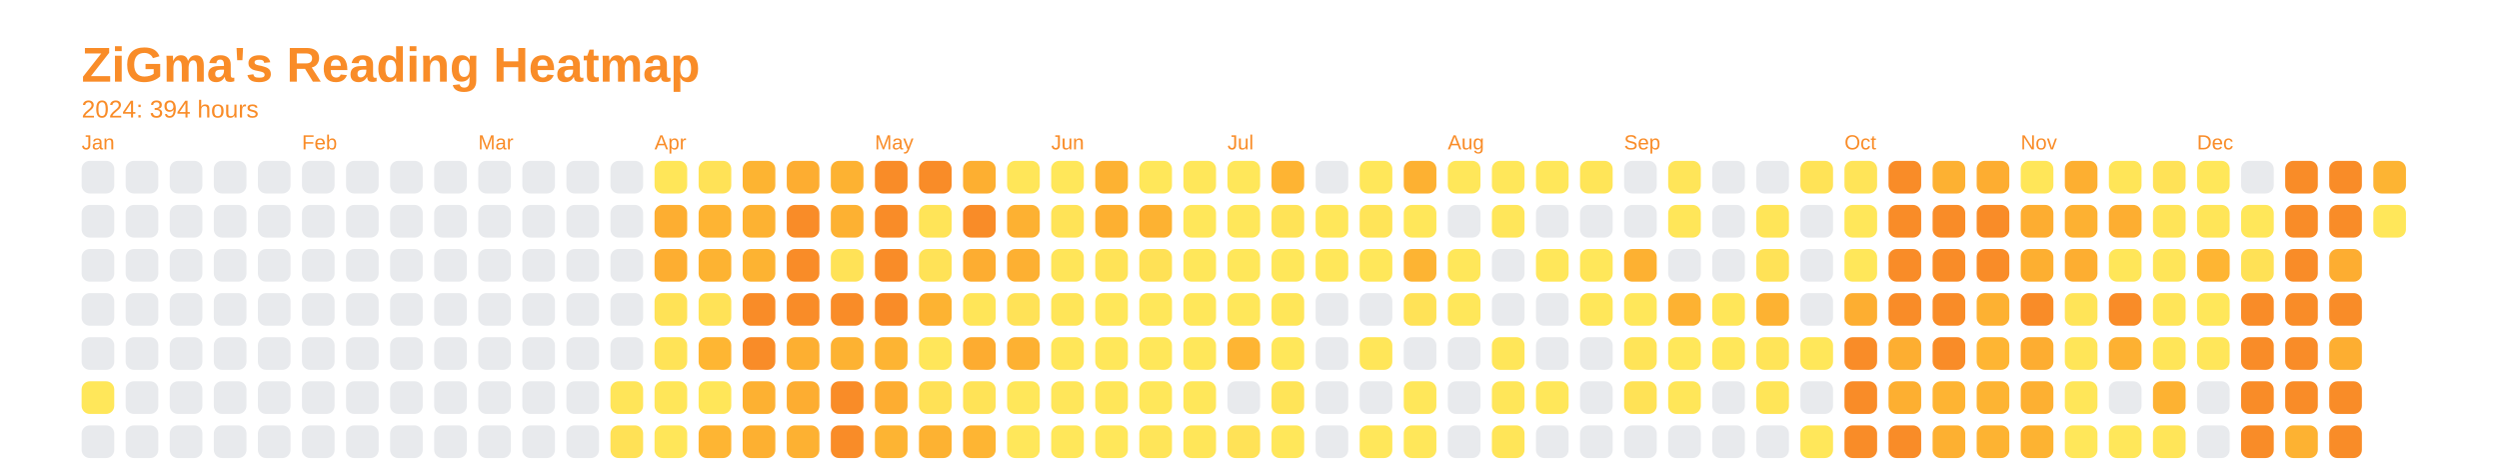
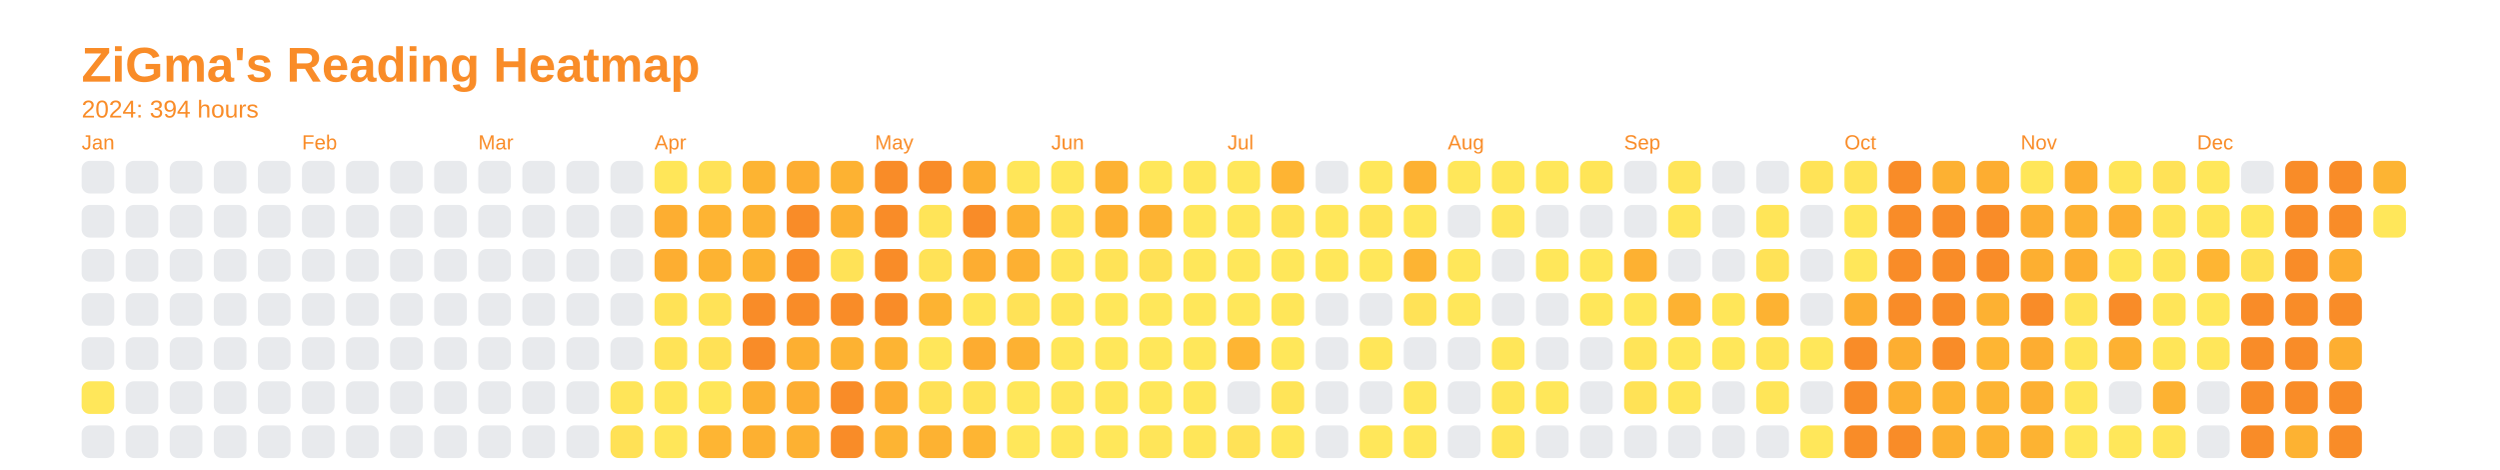
<svg xmlns="http://www.w3.org/2000/svg" baseProfile="full" height="57.5mm" version="1.1" viewBox="0,0,306.2,57.5" width="306.2mm">
  <defs />
  <rect fill="none" height="57.5" width="306.2" x="0" y="0" />
  <text fill="#f98c28" style="font-size:6px; font-family:Arial; font-weight:bold;" x="10" y="10">ZiGma's Reading Heatmap</text>
  <text fill="#f98c28" style="font-size:3px; font-family:Arial;" x="10" y="14.4">2024: 394 hours</text>
  <text fill="#f98c28" style="font-size:2.5px; font-family:Arial" x="10" y="18.3">Jan</text>
  <rect fill="#e8eaed" height="4" rx="1" ry="1" width="4" x="10" y="19.7" />
  <rect fill="#e8eaed" height="4" rx="1" ry="1" width="4" x="10" y="25.1" />
  <rect fill="#e8eaed" height="4" rx="1" ry="1" width="4" x="10" y="30.5" />
  <rect fill="#e8eaed" height="4" rx="1" ry="1" width="4" x="10" y="35.9" />
  <rect fill="#e8eaed" height="4" rx="1" ry="1" width="4" x="10" y="41.3" />
  <rect fill="#ffe75a" height="4" rx="1" ry="1" width="4" x="10" y="46.7" />
  <rect fill="#e8eaed" height="4" rx="1" ry="1" width="4" x="10" y="52.1" />
  <rect fill="#e8eaed" height="4" rx="1" ry="1" width="4" x="15.4" y="19.7" />
  <rect fill="#e8eaed" height="4" rx="1" ry="1" width="4" x="15.4" y="25.1" />
  <rect fill="#e8eaed" height="4" rx="1" ry="1" width="4" x="15.4" y="30.5" />
  <rect fill="#e8eaed" height="4" rx="1" ry="1" width="4" x="15.4" y="35.9" />
  <rect fill="#e8eaed" height="4" rx="1" ry="1" width="4" x="15.4" y="41.3" />
  <rect fill="#e8eaed" height="4" rx="1" ry="1" width="4" x="15.4" y="46.7" />
  <rect fill="#e8eaed" height="4" rx="1" ry="1" width="4" x="15.4" y="52.1" />
  <rect fill="#e8eaed" height="4" rx="1" ry="1" width="4" x="20.8" y="19.7" />
  <rect fill="#e8eaed" height="4" rx="1" ry="1" width="4" x="20.8" y="25.1" />
  <rect fill="#e8eaed" height="4" rx="1" ry="1" width="4" x="20.8" y="30.5" />
  <rect fill="#e8eaed" height="4" rx="1" ry="1" width="4" x="20.8" y="35.9" />
  <rect fill="#e8eaed" height="4" rx="1" ry="1" width="4" x="20.8" y="41.3" />
  <rect fill="#e8eaed" height="4" rx="1" ry="1" width="4" x="20.8" y="46.7" />
  <rect fill="#e8eaed" height="4" rx="1" ry="1" width="4" x="20.8" y="52.1" />
  <rect fill="#e8eaed" height="4" rx="1" ry="1" width="4" x="26.2" y="19.7" />
  <rect fill="#e8eaed" height="4" rx="1" ry="1" width="4" x="26.2" y="25.1" />
  <rect fill="#e8eaed" height="4" rx="1" ry="1" width="4" x="26.2" y="30.5" />
  <rect fill="#e8eaed" height="4" rx="1" ry="1" width="4" x="26.2" y="35.9" />
  <rect fill="#e8eaed" height="4" rx="1" ry="1" width="4" x="26.2" y="41.3" />
  <rect fill="#e8eaed" height="4" rx="1" ry="1" width="4" x="26.2" y="46.7" />
  <rect fill="#e8eaed" height="4" rx="1" ry="1" width="4" x="26.2" y="52.1" />
  <rect fill="#e8eaed" height="4" rx="1" ry="1" width="4" x="31.6" y="19.7" />
  <rect fill="#e8eaed" height="4" rx="1" ry="1" width="4" x="31.6" y="25.1" />
  <rect fill="#e8eaed" height="4" rx="1" ry="1" width="4" x="31.6" y="30.5" />
  <rect fill="#e8eaed" height="4" rx="1" ry="1" width="4" x="31.6" y="35.9" />
  <rect fill="#e8eaed" height="4" rx="1" ry="1" width="4" x="31.6" y="41.3" />
  <rect fill="#e8eaed" height="4" rx="1" ry="1" width="4" x="31.6" y="46.7" />
  <rect fill="#e8eaed" height="4" rx="1" ry="1" width="4" x="31.6" y="52.1" />
  <text fill="#f98c28" style="font-size:2.5px; font-family:Arial" x="37.0" y="18.3">Feb</text>
  <rect fill="#e8eaed" height="4" rx="1" ry="1" width="4" x="37.0" y="19.7" />
  <rect fill="#e8eaed" height="4" rx="1" ry="1" width="4" x="37.0" y="25.1" />
  <rect fill="#e8eaed" height="4" rx="1" ry="1" width="4" x="37.0" y="30.5" />
  <rect fill="#e8eaed" height="4" rx="1" ry="1" width="4" x="37.0" y="35.9" />
  <rect fill="#e8eaed" height="4" rx="1" ry="1" width="4" x="37.0" y="41.3" />
  <rect fill="#e8eaed" height="4" rx="1" ry="1" width="4" x="37.0" y="46.7" />
  <rect fill="#e8eaed" height="4" rx="1" ry="1" width="4" x="37.0" y="52.1" />
  <rect fill="#e8eaed" height="4" rx="1" ry="1" width="4" x="42.4" y="19.7" />
  <rect fill="#e8eaed" height="4" rx="1" ry="1" width="4" x="42.4" y="25.1" />
  <rect fill="#e8eaed" height="4" rx="1" ry="1" width="4" x="42.4" y="30.5" />
  <rect fill="#e8eaed" height="4" rx="1" ry="1" width="4" x="42.4" y="35.9" />
  <rect fill="#e8eaed" height="4" rx="1" ry="1" width="4" x="42.4" y="41.3" />
  <rect fill="#e8eaed" height="4" rx="1" ry="1" width="4" x="42.4" y="46.7" />
  <rect fill="#e8eaed" height="4" rx="1" ry="1" width="4" x="42.4" y="52.1" />
  <rect fill="#e8eaed" height="4" rx="1" ry="1" width="4" x="47.8" y="19.7" />
  <rect fill="#e8eaed" height="4" rx="1" ry="1" width="4" x="47.8" y="25.1" />
  <rect fill="#e8eaed" height="4" rx="1" ry="1" width="4" x="47.8" y="30.5" />
  <rect fill="#e8eaed" height="4" rx="1" ry="1" width="4" x="47.8" y="35.9" />
  <rect fill="#e8eaed" height="4" rx="1" ry="1" width="4" x="47.8" y="41.3" />
  <rect fill="#e8eaed" height="4" rx="1" ry="1" width="4" x="47.8" y="46.7" />
  <rect fill="#e8eaed" height="4" rx="1" ry="1" width="4" x="47.8" y="52.1" />
  <rect fill="#e8eaed" height="4" rx="1" ry="1" width="4" x="53.2" y="19.7" />
  <rect fill="#e8eaed" height="4" rx="1" ry="1" width="4" x="53.2" y="25.1" />
  <rect fill="#e8eaed" height="4" rx="1" ry="1" width="4" x="53.2" y="30.5" />
  <rect fill="#e8eaed" height="4" rx="1" ry="1" width="4" x="53.2" y="35.9" />
  <rect fill="#e8eaed" height="4" rx="1" ry="1" width="4" x="53.2" y="41.3" />
  <rect fill="#e8eaed" height="4" rx="1" ry="1" width="4" x="53.2" y="46.7" />
  <rect fill="#e8eaed" height="4" rx="1" ry="1" width="4" x="53.2" y="52.1" />
  <text fill="#f98c28" style="font-size:2.5px; font-family:Arial" x="58.6" y="18.3">Mar</text>
  <rect fill="#e8eaed" height="4" rx="1" ry="1" width="4" x="58.6" y="19.7" />
  <rect fill="#e8eaed" height="4" rx="1" ry="1" width="4" x="58.6" y="25.1" />
  <rect fill="#e8eaed" height="4" rx="1" ry="1" width="4" x="58.6" y="30.5" />
  <rect fill="#e8eaed" height="4" rx="1" ry="1" width="4" x="58.6" y="35.9" />
  <rect fill="#e8eaed" height="4" rx="1" ry="1" width="4" x="58.6" y="41.3" />
  <rect fill="#e8eaed" height="4" rx="1" ry="1" width="4" x="58.6" y="46.7" />
  <rect fill="#e8eaed" height="4" rx="1" ry="1" width="4" x="58.6" y="52.1" />
  <rect fill="#e8eaed" height="4" rx="1" ry="1" width="4" x="64" y="19.7" />
  <rect fill="#e8eaed" height="4" rx="1" ry="1" width="4" x="64" y="25.1" />
  <rect fill="#e8eaed" height="4" rx="1" ry="1" width="4" x="64" y="30.5" />
  <rect fill="#e8eaed" height="4" rx="1" ry="1" width="4" x="64" y="35.9" />
  <rect fill="#e8eaed" height="4" rx="1" ry="1" width="4" x="64" y="41.3" />
  <rect fill="#e8eaed" height="4" rx="1" ry="1" width="4" x="64" y="46.7" />
  <rect fill="#e8eaed" height="4" rx="1" ry="1" width="4" x="64" y="52.1" />
  <rect fill="#e8eaed" height="4" rx="1" ry="1" width="4" x="69.4" y="19.7" />
  <rect fill="#e8eaed" height="4" rx="1" ry="1" width="4" x="69.4" y="25.1" />
  <rect fill="#e8eaed" height="4" rx="1" ry="1" width="4" x="69.4" y="30.5" />
  <rect fill="#e8eaed" height="4" rx="1" ry="1" width="4" x="69.4" y="35.9" />
  <rect fill="#e8eaed" height="4" rx="1" ry="1" width="4" x="69.4" y="41.3" />
  <rect fill="#e8eaed" height="4" rx="1" ry="1" width="4" x="69.4" y="46.7" />
  <rect fill="#e8eaed" height="4" rx="1" ry="1" width="4" x="69.4" y="52.1" />
  <rect fill="#e8eaed" height="4" rx="1" ry="1" width="4" x="74.8" y="19.7" />
  <rect fill="#e8eaed" height="4" rx="1" ry="1" width="4" x="74.8" y="25.1" />
  <rect fill="#e8eaed" height="4" rx="1" ry="1" width="4" x="74.8" y="30.5" />
  <rect fill="#e8eaed" height="4" rx="1" ry="1" width="4" x="74.8" y="35.9" />
  <rect fill="#e8eaed" height="4" rx="1" ry="1" width="4" x="74.8" y="41.3" />
  <rect fill="#ffe559" height="4" rx="1" ry="1" width="4" x="74.8" y="46.7" />
  <rect fill="#ffe156" height="4" rx="1" ry="1" width="4" x="74.8" y="52.1" />
  <text fill="#f98c28" style="font-size:2.5px; font-family:Arial" x="80.2" y="18.3">Apr</text>
  <rect fill="#ffe659" height="4" rx="1" ry="1" width="4" x="80.2" y="19.7" />
  <rect fill="#fdae31" height="4" rx="1" ry="1" width="4" x="80.2" y="25.1" />
  <rect fill="#fdae31" height="4" rx="1" ry="1" width="4" x="80.2" y="30.5" />
  <rect fill="#ffe256" height="4" rx="1" ry="1" width="4" x="80.2" y="35.9" />
  <rect fill="#ffe357" height="4" rx="1" ry="1" width="4" x="80.2" y="41.3" />
  <rect fill="#ffe659" height="4" rx="1" ry="1" width="4" x="80.2" y="46.7" />
  <rect fill="#ffe659" height="4" rx="1" ry="1" width="4" x="80.2" y="52.1" />
  <rect fill="#ffe257" height="4" rx="1" ry="1" width="4" x="85.6" y="19.7" />
  <rect fill="#feb433" height="4" rx="1" ry="1" width="4" x="85.6" y="25.1" />
  <rect fill="#fdb332" height="4" rx="1" ry="1" width="4" x="85.6" y="30.5" />
  <rect fill="#ffe257" height="4" rx="1" ry="1" width="4" x="85.6" y="35.9" />
-   <rect fill="#feb633" height="4" rx="1" ry="1" width="4" x="85.6" y="41.3" />
+   <rect fill="#ffe156" height="4" rx="1" ry="1" width="4" x="85.6" y="41.3" />
  <rect fill="#ffe659" height="4" rx="1" ry="1" width="4" x="85.6" y="46.7" />
  <rect fill="#feb533" height="4" rx="1" ry="1" width="4" x="85.6" y="52.1" />
  <rect fill="#fdb432" height="4" rx="1" ry="1" width="4" x="91" y="19.7" />
  <rect fill="#fdb232" height="4" rx="1" ry="1" width="4" x="91" y="25.1" />
  <rect fill="#fdb332" height="4" rx="1" ry="1" width="4" x="91" y="30.5" />
  <rect fill="#f98c28" height="4" rx="1" ry="1" width="4" x="91" y="35.9" />
  <rect fill="#f98c28" height="4" rx="1" ry="1" width="4" x="91" y="41.3" />
  <rect fill="#fdb132" height="4" rx="1" ry="1" width="4" x="91" y="46.7" />
  <rect fill="#fdb031" height="4" rx="1" ry="1" width="4" x="91" y="52.1" />
  <rect fill="#fdad31" height="4" rx="1" ry="1" width="4" x="96.4" y="19.7" />
  <rect fill="#f98c28" height="4" rx="1" ry="1" width="4" x="96.4" y="25.1" />
  <rect fill="#f98c28" height="4" rx="1" ry="1" width="4" x="96.4" y="30.5" />
  <rect fill="#f98c28" height="4" rx="1" ry="1" width="4" x="96.4" y="35.9" />
  <rect fill="#fdaf31" height="4" rx="1" ry="1" width="4" x="96.4" y="41.3" />
  <rect fill="#fdad31" height="4" rx="1" ry="1" width="4" x="96.4" y="46.7" />
  <rect fill="#fdb132" height="4" rx="1" ry="1" width="4" x="96.4" y="52.1" />
  <rect fill="#fdb232" height="4" rx="1" ry="1" width="4" x="101.8" y="19.7" />
  <rect fill="#fdb132" height="4" rx="1" ry="1" width="4" x="101.8" y="25.1" />
  <rect fill="#ffe257" height="4" rx="1" ry="1" width="4" x="101.8" y="30.5" />
  <rect fill="#f98c28" height="4" rx="1" ry="1" width="4" x="101.8" y="35.9" />
  <rect fill="#fdb232" height="4" rx="1" ry="1" width="4" x="101.8" y="41.3" />
  <rect fill="#f98c28" height="4" rx="1" ry="1" width="4" x="101.8" y="46.7" />
  <rect fill="#f98c28" height="4" rx="1" ry="1" width="4" x="101.8" y="52.1" />
  <text fill="#f98c28" style="font-size:2.5px; font-family:Arial" x="107.2" y="18.3">May</text>
  <rect fill="#f98c28" height="4" rx="1" ry="1" width="4" x="107.2" y="19.7" />
  <rect fill="#f98c28" height="4" rx="1" ry="1" width="4" x="107.2" y="25.1" />
  <rect fill="#f98c28" height="4" rx="1" ry="1" width="4" x="107.2" y="30.5" />
  <rect fill="#f98c28" height="4" rx="1" ry="1" width="4" x="107.2" y="35.9" />
  <rect fill="#fdb433" height="4" rx="1" ry="1" width="4" x="107.2" y="41.3" />
  <rect fill="#fdad31" height="4" rx="1" ry="1" width="4" x="107.2" y="46.7" />
  <rect fill="#fdb433" height="4" rx="1" ry="1" width="4" x="107.2" y="52.1" />
  <rect fill="#f98c28" height="4" rx="1" ry="1" width="4" x="112.6" y="19.7" />
  <rect fill="#ffe458" height="4" rx="1" ry="1" width="4" x="112.6" y="25.1" />
  <rect fill="#ffe257" height="4" rx="1" ry="1" width="4" x="112.6" y="30.5" />
  <rect fill="#fdb332" height="4" rx="1" ry="1" width="4" x="112.6" y="35.9" />
  <rect fill="#ffe65a" height="4" rx="1" ry="1" width="4" x="112.6" y="41.3" />
  <rect fill="#ffe156" height="4" rx="1" ry="1" width="4" x="112.6" y="46.7" />
  <rect fill="#fdb232" height="4" rx="1" ry="1" width="4" x="112.6" y="52.1" />
  <rect fill="#fdaf31" height="4" rx="1" ry="1" width="4" x="118" y="19.7" />
  <rect fill="#f98c28" height="4" rx="1" ry="1" width="4" x="118" y="25.1" />
  <rect fill="#fdad31" height="4" rx="1" ry="1" width="4" x="118" y="30.5" />
  <rect fill="#ffe558" height="4" rx="1" ry="1" width="4" x="118" y="35.9" />
  <rect fill="#fdac30" height="4" rx="1" ry="1" width="4" x="118" y="41.3" />
  <rect fill="#ffe357" height="4" rx="1" ry="1" width="4" x="118" y="46.7" />
  <rect fill="#feb533" height="4" rx="1" ry="1" width="4" x="118" y="52.1" />
  <rect fill="#ffe659" height="4" rx="1" ry="1" width="4" x="123.4" y="19.7" />
  <rect fill="#fdb132" height="4" rx="1" ry="1" width="4" x="123.4" y="25.1" />
  <rect fill="#fdb032" height="4" rx="1" ry="1" width="4" x="123.4" y="30.5" />
  <rect fill="#ffe257" height="4" rx="1" ry="1" width="4" x="123.4" y="35.9" />
  <rect fill="#fdb132" height="4" rx="1" ry="1" width="4" x="123.4" y="41.3" />
  <rect fill="#ffe75a" height="4" rx="1" ry="1" width="4" x="123.4" y="46.7" />
  <rect fill="#ffe75a" height="4" rx="1" ry="1" width="4" x="123.4" y="52.1" />
  <text fill="#f98c28" style="font-size:2.5px; font-family:Arial" x="128.8" y="18.3">Jun</text>
  <rect fill="#ffe75a" height="4" rx="1" ry="1" width="4" x="128.8" y="19.7" />
  <rect fill="#ffe357" height="4" rx="1" ry="1" width="4" x="128.8" y="25.1" />
  <rect fill="#ffe559" height="4" rx="1" ry="1" width="4" x="128.8" y="30.5" />
  <rect fill="#ffe558" height="4" rx="1" ry="1" width="4" x="128.8" y="35.9" />
  <rect fill="#ffe659" height="4" rx="1" ry="1" width="4" x="128.8" y="41.3" />
  <rect fill="#ffe65a" height="4" rx="1" ry="1" width="4" x="128.8" y="46.7" />
  <rect fill="#ffe75a" height="4" rx="1" ry="1" width="4" x="128.8" y="52.1" />
  <rect fill="#fdb232" height="4" rx="1" ry="1" width="4" x="134.2" y="19.7" />
  <rect fill="#fdb031" height="4" rx="1" ry="1" width="4" x="134.2" y="25.1" />
  <rect fill="#ffe357" height="4" rx="1" ry="1" width="4" x="134.2" y="30.5" />
  <rect fill="#ffe75a" height="4" rx="1" ry="1" width="4" x="134.2" y="35.9" />
  <rect fill="#ffe75a" height="4" rx="1" ry="1" width="4" x="134.2" y="41.3" />
  <rect fill="#ffe659" height="4" rx="1" ry="1" width="4" x="134.2" y="46.7" />
  <rect fill="#ffe75a" height="4" rx="1" ry="1" width="4" x="134.2" y="52.1" />
  <rect fill="#ffe75a" height="4" rx="1" ry="1" width="4" x="139.6" y="19.7" />
  <rect fill="#fdb232" height="4" rx="1" ry="1" width="4" x="139.6" y="25.1" />
  <rect fill="#ffe156" height="4" rx="1" ry="1" width="4" x="139.6" y="30.5" />
  <rect fill="#ffe75a" height="4" rx="1" ry="1" width="4" x="139.6" y="35.9" />
  <rect fill="#ffe75a" height="4" rx="1" ry="1" width="4" x="139.6" y="41.3" />
  <rect fill="#ffe75a" height="4" rx="1" ry="1" width="4" x="139.6" y="46.7" />
  <rect fill="#ffe559" height="4" rx="1" ry="1" width="4" x="139.6" y="52.1" />
  <rect fill="#ffe75a" height="4" rx="1" ry="1" width="4" x="145" y="19.7" />
  <rect fill="#ffe75a" height="4" rx="1" ry="1" width="4" x="145" y="25.1" />
  <rect fill="#ffe75a" height="4" rx="1" ry="1" width="4" x="145" y="30.5" />
  <rect fill="#ffe75a" height="4" rx="1" ry="1" width="4" x="145" y="35.9" />
  <rect fill="#ffe75a" height="4" rx="1" ry="1" width="4" x="145" y="41.3" />
  <rect fill="#ffe75a" height="4" rx="1" ry="1" width="4" x="145" y="46.7" />
  <rect fill="#ffe659" height="4" rx="1" ry="1" width="4" x="145" y="52.1" />
  <text fill="#f98c28" style="font-size:2.5px; font-family:Arial" x="150.4" y="18.3">Jul</text>
  <rect fill="#ffe75a" height="4" rx="1" ry="1" width="4" x="150.4" y="19.7" />
  <rect fill="#ffe75a" height="4" rx="1" ry="1" width="4" x="150.4" y="25.1" />
  <rect fill="#ffe75a" height="4" rx="1" ry="1" width="4" x="150.4" y="30.5" />
  <rect fill="#ffe75a" height="4" rx="1" ry="1" width="4" x="150.4" y="35.9" />
  <rect fill="#feb533" height="4" rx="1" ry="1" width="4" x="150.4" y="41.3" />
  <rect fill="#e8eaed" height="4" rx="1" ry="1" width="4" x="150.4" y="46.7" />
  <rect fill="#ffe257" height="4" rx="1" ry="1" width="4" x="150.4" y="52.1" />
  <rect fill="#feb433" height="4" rx="1" ry="1" width="4" x="155.8" y="19.7" />
  <rect fill="#ffe357" height="4" rx="1" ry="1" width="4" x="155.8" y="25.1" />
  <rect fill="#ffe75a" height="4" rx="1" ry="1" width="4" x="155.8" y="30.5" />
  <rect fill="#ffe659" height="4" rx="1" ry="1" width="4" x="155.8" y="35.9" />
  <rect fill="#ffe75a" height="4" rx="1" ry="1" width="4" x="155.8" y="41.3" />
  <rect fill="#ffe458" height="4" rx="1" ry="1" width="4" x="155.8" y="46.7" />
  <rect fill="#ffe75a" height="4" rx="1" ry="1" width="4" x="155.8" y="52.1" />
  <rect fill="#e8eaed" height="4" rx="1" ry="1" width="4" x="161.2" y="19.7" />
  <rect fill="#ffe75a" height="4" rx="1" ry="1" width="4" x="161.2" y="25.1" />
  <rect fill="#ffe75a" height="4" rx="1" ry="1" width="4" x="161.2" y="30.5" />
  <rect fill="#e8eaed" height="4" rx="1" ry="1" width="4" x="161.2" y="35.9" />
  <rect fill="#e8eaed" height="4" rx="1" ry="1" width="4" x="161.2" y="41.3" />
  <rect fill="#e8eaed" height="4" rx="1" ry="1" width="4" x="161.2" y="46.7" />
  <rect fill="#e8eaed" height="4" rx="1" ry="1" width="4" x="161.2" y="52.1" />
  <rect fill="#ffe75a" height="4" rx="1" ry="1" width="4" x="166.6" y="19.7" />
  <rect fill="#ffe458" height="4" rx="1" ry="1" width="4" x="166.6" y="25.1" />
  <rect fill="#ffe75a" height="4" rx="1" ry="1" width="4" x="166.6" y="30.5" />
  <rect fill="#e8eaed" height="4" rx="1" ry="1" width="4" x="166.6" y="35.9" />
  <rect fill="#ffe659" height="4" rx="1" ry="1" width="4" x="166.6" y="41.3" />
  <rect fill="#e8eaed" height="4" rx="1" ry="1" width="4" x="166.6" y="46.7" />
  <rect fill="#ffe75a" height="4" rx="1" ry="1" width="4" x="166.6" y="52.1" />
  <rect fill="#fdb132" height="4" rx="1" ry="1" width="4" x="172" y="19.7" />
  <rect fill="#ffe75a" height="4" rx="1" ry="1" width="4" x="172" y="25.1" />
  <rect fill="#fdb433" height="4" rx="1" ry="1" width="4" x="172" y="30.5" />
  <rect fill="#ffe257" height="4" rx="1" ry="1" width="4" x="172" y="35.9" />
  <rect fill="#e8eaed" height="4" rx="1" ry="1" width="4" x="172" y="41.3" />
  <rect fill="#ffe75a" height="4" rx="1" ry="1" width="4" x="172" y="46.7" />
  <rect fill="#ffe75a" height="4" rx="1" ry="1" width="4" x="172" y="52.1" />
  <text fill="#f98c28" style="font-size:2.5px; font-family:Arial" x="177.4" y="18.3">Aug</text>
  <rect fill="#ffe75a" height="4" rx="1" ry="1" width="4" x="177.4" y="19.7" />
  <rect fill="#e8eaed" height="4" rx="1" ry="1" width="4" x="177.4" y="25.1" />
  <rect fill="#ffe75a" height="4" rx="1" ry="1" width="4" x="177.4" y="30.5" />
  <rect fill="#ffe75a" height="4" rx="1" ry="1" width="4" x="177.4" y="35.9" />
  <rect fill="#e8eaed" height="4" rx="1" ry="1" width="4" x="177.4" y="41.3" />
  <rect fill="#e8eaed" height="4" rx="1" ry="1" width="4" x="177.4" y="46.7" />
  <rect fill="#e8eaed" height="4" rx="1" ry="1" width="4" x="177.4" y="52.1" />
  <rect fill="#ffe75a" height="4" rx="1" ry="1" width="4" x="182.8" y="19.7" />
  <rect fill="#ffe65a" height="4" rx="1" ry="1" width="4" x="182.8" y="25.1" />
  <rect fill="#e8eaed" height="4" rx="1" ry="1" width="4" x="182.8" y="30.5" />
  <rect fill="#e8eaed" height="4" rx="1" ry="1" width="4" x="182.8" y="35.9" />
  <rect fill="#ffe659" height="4" rx="1" ry="1" width="4" x="182.8" y="41.3" />
  <rect fill="#ffe659" height="4" rx="1" ry="1" width="4" x="182.8" y="46.7" />
  <rect fill="#ffe558" height="4" rx="1" ry="1" width="4" x="182.8" y="52.1" />
  <rect fill="#ffe75a" height="4" rx="1" ry="1" width="4" x="188.2" y="19.7" />
  <rect fill="#e8eaed" height="4" rx="1" ry="1" width="4" x="188.2" y="25.1" />
  <rect fill="#ffe75a" height="4" rx="1" ry="1" width="4" x="188.2" y="30.5" />
  <rect fill="#e8eaed" height="4" rx="1" ry="1" width="4" x="188.2" y="35.9" />
  <rect fill="#e8eaed" height="4" rx="1" ry="1" width="4" x="188.2" y="41.3" />
  <rect fill="#ffe75a" height="4" rx="1" ry="1" width="4" x="188.2" y="46.7" />
  <rect fill="#e8eaed" height="4" rx="1" ry="1" width="4" x="188.2" y="52.1" />
  <rect fill="#ffe558" height="4" rx="1" ry="1" width="4" x="193.6" y="19.7" />
  <rect fill="#e8eaed" height="4" rx="1" ry="1" width="4" x="193.6" y="25.1" />
  <rect fill="#ffe75a" height="4" rx="1" ry="1" width="4" x="193.6" y="30.5" />
  <rect fill="#ffe75a" height="4" rx="1" ry="1" width="4" x="193.6" y="35.9" />
  <rect fill="#e8eaed" height="4" rx="1" ry="1" width="4" x="193.6" y="41.3" />
  <rect fill="#e8eaed" height="4" rx="1" ry="1" width="4" x="193.6" y="46.7" />
  <rect fill="#e8eaed" height="4" rx="1" ry="1" width="4" x="193.6" y="52.1" />
  <text fill="#f98c28" style="font-size:2.5px; font-family:Arial" x="199" y="18.3">Sep</text>
  <rect fill="#e8eaed" height="4" rx="1" ry="1" width="4" x="199" y="19.7" />
  <rect fill="#e8eaed" height="4" rx="1" ry="1" width="4" x="199" y="25.1" />
  <rect fill="#fdb132" height="4" rx="1" ry="1" width="4" x="199" y="30.5" />
  <rect fill="#ffe75a" height="4" rx="1" ry="1" width="4" x="199" y="35.9" />
  <rect fill="#ffe458" height="4" rx="1" ry="1" width="4" x="199" y="41.3" />
  <rect fill="#ffe256" height="4" rx="1" ry="1" width="4" x="199" y="46.7" />
  <rect fill="#e8eaed" height="4" rx="1" ry="1" width="4" x="199" y="52.1" />
  <rect fill="#ffe559" height="4" rx="1" ry="1" width="4" x="204.4" y="19.7" />
  <rect fill="#ffe659" height="4" rx="1" ry="1" width="4" x="204.4" y="25.1" />
  <rect fill="#e8eaed" height="4" rx="1" ry="1" width="4" x="204.4" y="30.5" />
  <rect fill="#fdb232" height="4" rx="1" ry="1" width="4" x="204.4" y="35.9" />
  <rect fill="#ffe75a" height="4" rx="1" ry="1" width="4" x="204.4" y="41.3" />
  <rect fill="#ffe659" height="4" rx="1" ry="1" width="4" x="204.4" y="46.7" />
  <rect fill="#e8eaed" height="4" rx="1" ry="1" width="4" x="204.4" y="52.1" />
  <rect fill="#e8eaed" height="4" rx="1" ry="1" width="4" x="209.8" y="19.7" />
  <rect fill="#e8eaed" height="4" rx="1" ry="1" width="4" x="209.8" y="25.1" />
  <rect fill="#e8eaed" height="4" rx="1" ry="1" width="4" x="209.8" y="30.5" />
  <rect fill="#ffe659" height="4" rx="1" ry="1" width="4" x="209.8" y="35.9" />
  <rect fill="#ffe75a" height="4" rx="1" ry="1" width="4" x="209.8" y="41.3" />
  <rect fill="#e8eaed" height="4" rx="1" ry="1" width="4" x="209.8" y="46.7" />
  <rect fill="#e8eaed" height="4" rx="1" ry="1" width="4" x="209.8" y="52.1" />
  <rect fill="#e8eaed" height="4" rx="1" ry="1" width="4" x="215.2" y="19.7" />
  <rect fill="#ffe558" height="4" rx="1" ry="1" width="4" x="215.2" y="25.1" />
  <rect fill="#ffe257" height="4" rx="1" ry="1" width="4" x="215.2" y="30.5" />
  <rect fill="#fdb232" height="4" rx="1" ry="1" width="4" x="215.2" y="35.9" />
  <rect fill="#ffe458" height="4" rx="1" ry="1" width="4" x="215.2" y="41.3" />
  <rect fill="#ffe558" height="4" rx="1" ry="1" width="4" x="215.2" y="46.7" />
  <rect fill="#e8eaed" height="4" rx="1" ry="1" width="4" x="215.2" y="52.1" />
  <rect fill="#ffe357" height="4" rx="1" ry="1" width="4" x="220.6" y="19.7" />
  <rect fill="#e8eaed" height="4" rx="1" ry="1" width="4" x="220.6" y="25.1" />
  <rect fill="#e8eaed" height="4" rx="1" ry="1" width="4" x="220.6" y="30.5" />
  <rect fill="#e8eaed" height="4" rx="1" ry="1" width="4" x="220.6" y="35.9" />
  <rect fill="#ffe75a" height="4" rx="1" ry="1" width="4" x="220.6" y="41.3" />
  <rect fill="#e8eaed" height="4" rx="1" ry="1" width="4" x="220.6" y="46.7" />
  <rect fill="#ffe75a" height="4" rx="1" ry="1" width="4" x="220.6" y="52.1" />
  <text fill="#f98c28" style="font-size:2.5px; font-family:Arial" x="226" y="18.3">Oct</text>
  <rect fill="#ffe458" height="4" rx="1" ry="1" width="4" x="226" y="19.7" />
  <rect fill="#ffe75a" height="4" rx="1" ry="1" width="4" x="226" y="25.1" />
  <rect fill="#ffe75a" height="4" rx="1" ry="1" width="4" x="226" y="30.5" />
  <rect fill="#fdae31" height="4" rx="1" ry="1" width="4" x="226" y="35.9" />
  <rect fill="#f98c28" height="4" rx="1" ry="1" width="4" x="226" y="41.3" />
  <rect fill="#f98c28" height="4" rx="1" ry="1" width="4" x="226" y="46.7" />
  <rect fill="#f98c28" height="4" rx="1" ry="1" width="4" x="226" y="52.1" />
  <rect fill="#f98c28" height="4" rx="1" ry="1" width="4" x="231.4" y="19.7" />
  <rect fill="#f98c28" height="4" rx="1" ry="1" width="4" x="231.4" y="25.1" />
  <rect fill="#f98c28" height="4" rx="1" ry="1" width="4" x="231.4" y="30.5" />
  <rect fill="#f98c28" height="4" rx="1" ry="1" width="4" x="231.4" y="35.9" />
  <rect fill="#fdae31" height="4" rx="1" ry="1" width="4" x="231.4" y="41.3" />
  <rect fill="#fdaf31" height="4" rx="1" ry="1" width="4" x="231.4" y="46.7" />
  <rect fill="#f98c28" height="4" rx="1" ry="1" width="4" x="231.4" y="52.1" />
  <rect fill="#fdb132" height="4" rx="1" ry="1" width="4" x="236.8" y="19.7" />
  <rect fill="#f98c28" height="4" rx="1" ry="1" width="4" x="236.8" y="25.1" />
  <rect fill="#f98c28" height="4" rx="1" ry="1" width="4" x="236.8" y="30.5" />
  <rect fill="#f98c28" height="4" rx="1" ry="1" width="4" x="236.8" y="35.9" />
  <rect fill="#f98c28" height="4" rx="1" ry="1" width="4" x="236.8" y="41.3" />
  <rect fill="#feb433" height="4" rx="1" ry="1" width="4" x="236.8" y="46.7" />
  <rect fill="#fdb031" height="4" rx="1" ry="1" width="4" x="236.8" y="52.1" />
  <rect fill="#fdad31" height="4" rx="1" ry="1" width="4" x="242.2" y="19.7" />
  <rect fill="#f98c28" height="4" rx="1" ry="1" width="4" x="242.2" y="25.1" />
  <rect fill="#f98c28" height="4" rx="1" ry="1" width="4" x="242.2" y="30.5" />
  <rect fill="#fdb132" height="4" rx="1" ry="1" width="4" x="242.2" y="35.9" />
  <rect fill="#feb533" height="4" rx="1" ry="1" width="4" x="242.2" y="41.3" />
  <rect fill="#fdb433" height="4" rx="1" ry="1" width="4" x="242.2" y="46.7" />
  <rect fill="#fdb332" height="4" rx="1" ry="1" width="4" x="242.2" y="52.1" />
  <text fill="#f98c28" style="font-size:2.5px; font-family:Arial" x="247.6" y="18.3">Nov</text>
  <rect fill="#ffe659" height="4" rx="1" ry="1" width="4" x="247.6" y="19.7" />
  <rect fill="#fdad31" height="4" rx="1" ry="1" width="4" x="247.6" y="25.1" />
  <rect fill="#fdaf31" height="4" rx="1" ry="1" width="4" x="247.6" y="30.5" />
  <rect fill="#f98c28" height="4" rx="1" ry="1" width="4" x="247.6" y="35.9" />
  <rect fill="#fdad31" height="4" rx="1" ry="1" width="4" x="247.6" y="41.3" />
  <rect fill="#fdb032" height="4" rx="1" ry="1" width="4" x="247.6" y="46.7" />
  <rect fill="#fdb332" height="4" rx="1" ry="1" width="4" x="247.6" y="52.1" />
  <rect fill="#fdaf31" height="4" rx="1" ry="1" width="4" x="253" y="19.7" />
  <rect fill="#fdb132" height="4" rx="1" ry="1" width="4" x="253" y="25.1" />
  <rect fill="#fdae31" height="4" rx="1" ry="1" width="4" x="253" y="30.5" />
  <rect fill="#ffe458" height="4" rx="1" ry="1" width="4" x="253" y="35.9" />
  <rect fill="#ffe558" height="4" rx="1" ry="1" width="4" x="253" y="41.3" />
  <rect fill="#ffe659" height="4" rx="1" ry="1" width="4" x="253" y="46.7" />
  <rect fill="#ffe75a" height="4" rx="1" ry="1" width="4" x="253" y="52.1" />
  <rect fill="#ffe558" height="4" rx="1" ry="1" width="4" x="258.4" y="19.7" />
  <rect fill="#fdae31" height="4" rx="1" ry="1" width="4" x="258.4" y="25.1" />
  <rect fill="#ffe659" height="4" rx="1" ry="1" width="4" x="258.4" y="30.5" />
  <rect fill="#f98c28" height="4" rx="1" ry="1" width="4" x="258.4" y="35.9" />
  <rect fill="#fdb132" height="4" rx="1" ry="1" width="4" x="258.4" y="41.3" />
  <rect fill="#e8eaed" height="4" rx="1" ry="1" width="4" x="258.4" y="46.7" />
  <rect fill="#ffe75a" height="4" rx="1" ry="1" width="4" x="258.4" y="52.1" />
  <rect fill="#ffe257" height="4" rx="1" ry="1" width="4" x="263.8" y="19.7" />
  <rect fill="#ffe458" height="4" rx="1" ry="1" width="4" x="263.8" y="25.1" />
  <rect fill="#ffe559" height="4" rx="1" ry="1" width="4" x="263.8" y="30.5" />
  <rect fill="#ffe559" height="4" rx="1" ry="1" width="4" x="263.8" y="35.9" />
  <rect fill="#ffe558" height="4" rx="1" ry="1" width="4" x="263.8" y="41.3" />
  <rect fill="#fdb232" height="4" rx="1" ry="1" width="4" x="263.8" y="46.7" />
  <rect fill="#ffe559" height="4" rx="1" ry="1" width="4" x="263.8" y="52.1" />
  <text fill="#f98c28" style="font-size:2.5px; font-family:Arial" x="269.2" y="18.3">Dec</text>
  <rect fill="#ffe75a" height="4" rx="1" ry="1" width="4" x="269.2" y="19.7" />
  <rect fill="#ffe558" height="4" rx="1" ry="1" width="4" x="269.2" y="25.1" />
  <rect fill="#feb533" height="4" rx="1" ry="1" width="4" x="269.2" y="30.5" />
  <rect fill="#ffe75a" height="4" rx="1" ry="1" width="4" x="269.2" y="35.9" />
  <rect fill="#ffe65a" height="4" rx="1" ry="1" width="4" x="269.2" y="41.3" />
  <rect fill="#e8eaed" height="4" rx="1" ry="1" width="4" x="269.2" y="46.7" />
  <rect fill="#e8eaed" height="4" rx="1" ry="1" width="4" x="269.2" y="52.1" />
  <rect fill="#e8eaed" height="4" rx="1" ry="1" width="4" x="274.6" y="19.7" />
  <rect fill="#ffe75a" height="4" rx="1" ry="1" width="4" x="274.6" y="25.1" />
  <rect fill="#ffe156" height="4" rx="1" ry="1" width="4" x="274.6" y="30.5" />
  <rect fill="#f98c28" height="4" rx="1" ry="1" width="4" x="274.6" y="35.9" />
  <rect fill="#f98c28" height="4" rx="1" ry="1" width="4" x="274.6" y="41.3" />
  <rect fill="#f98c28" height="4" rx="1" ry="1" width="4" x="274.6" y="46.7" />
  <rect fill="#f98c28" height="4" rx="1" ry="1" width="4" x="274.6" y="52.1" />
  <rect fill="#f98c28" height="4" rx="1" ry="1" width="4" x="280" y="19.7" />
  <rect fill="#f98c28" height="4" rx="1" ry="1" width="4" x="280" y="25.1" />
  <rect fill="#f98c28" height="4" rx="1" ry="1" width="4" x="280" y="30.5" />
  <rect fill="#f98c28" height="4" rx="1" ry="1" width="4" x="280" y="35.9" />
  <rect fill="#f98c28" height="4" rx="1" ry="1" width="4" x="280" y="41.3" />
  <rect fill="#f98c28" height="4" rx="1" ry="1" width="4" x="280" y="46.7" />
  <rect fill="#fdb232" height="4" rx="1" ry="1" width="4" x="280" y="52.1" />
  <rect fill="#f98c28" height="4" rx="1" ry="1" width="4" x="285.4" y="19.7" />
  <rect fill="#f98c28" height="4" rx="1" ry="1" width="4" x="285.4" y="25.1" />
  <rect fill="#fdad31" height="4" rx="1" ry="1" width="4" x="285.4" y="30.5" />
  <rect fill="#f98c28" height="4" rx="1" ry="1" width="4" x="285.4" y="35.9" />
  <rect fill="#fdae31" height="4" rx="1" ry="1" width="4" x="285.4" y="41.3" />
  <rect fill="#f98c28" height="4" rx="1" ry="1" width="4" x="285.4" y="46.7" />
  <rect fill="#f98c28" height="4" rx="1" ry="1" width="4" x="285.4" y="52.1" />
  <rect fill="#fdb433" height="4" rx="1" ry="1" width="4" x="290.8" y="19.7" />
  <rect fill="#ffe75a" height="4" rx="1" ry="1" width="4" x="290.8" y="25.1" />
</svg>
